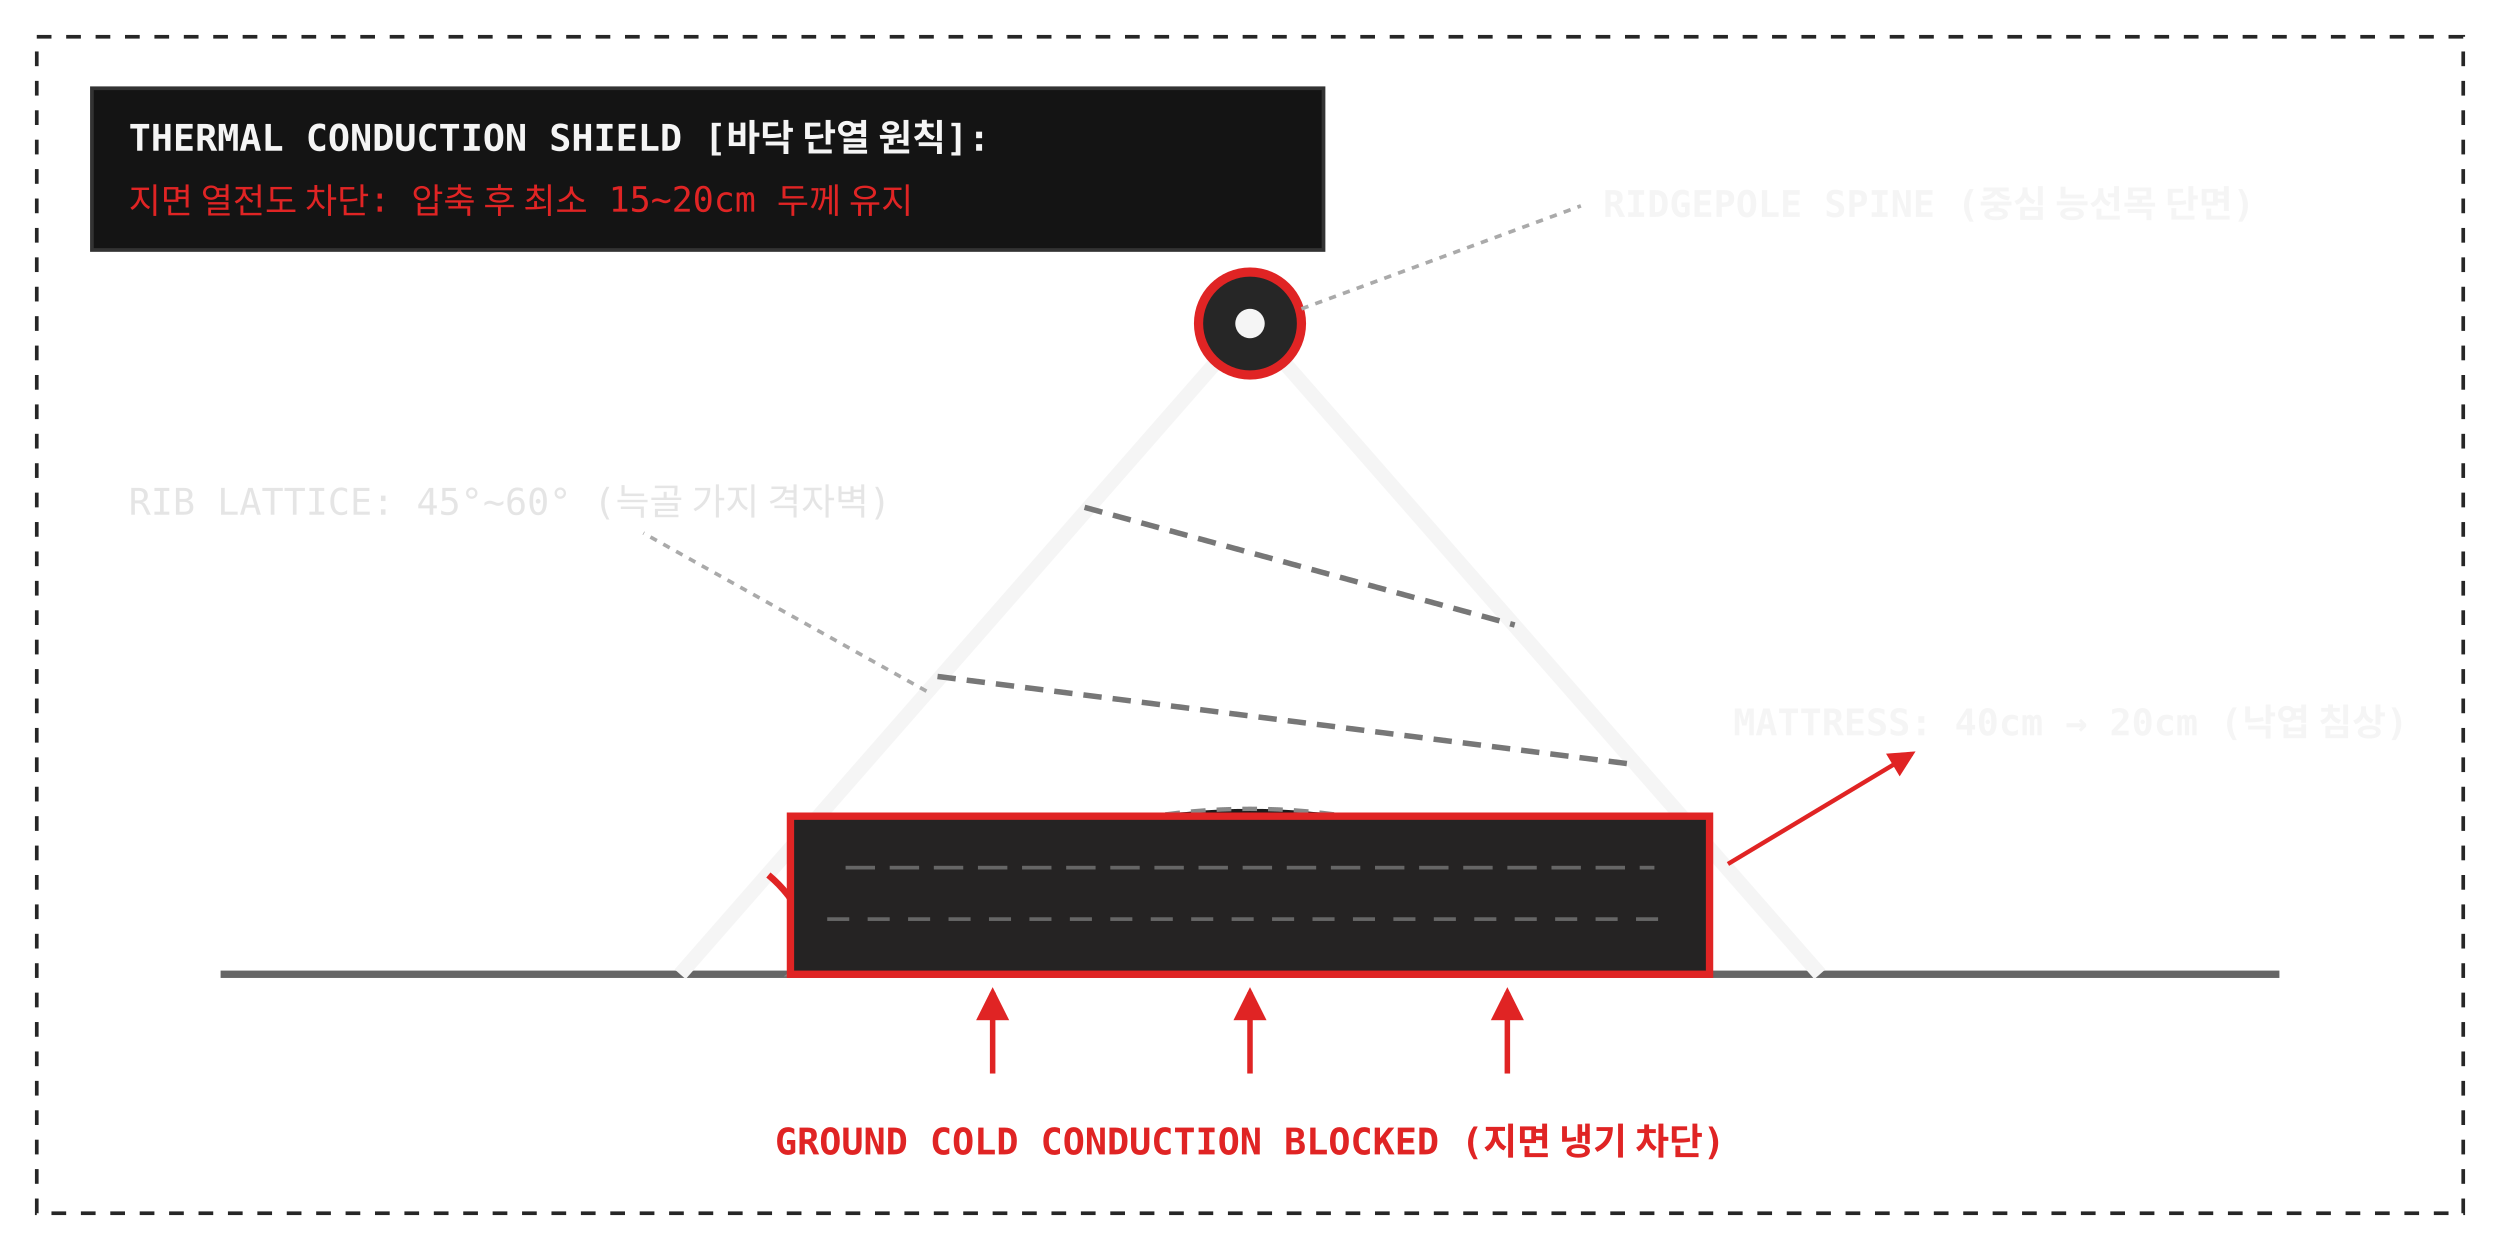
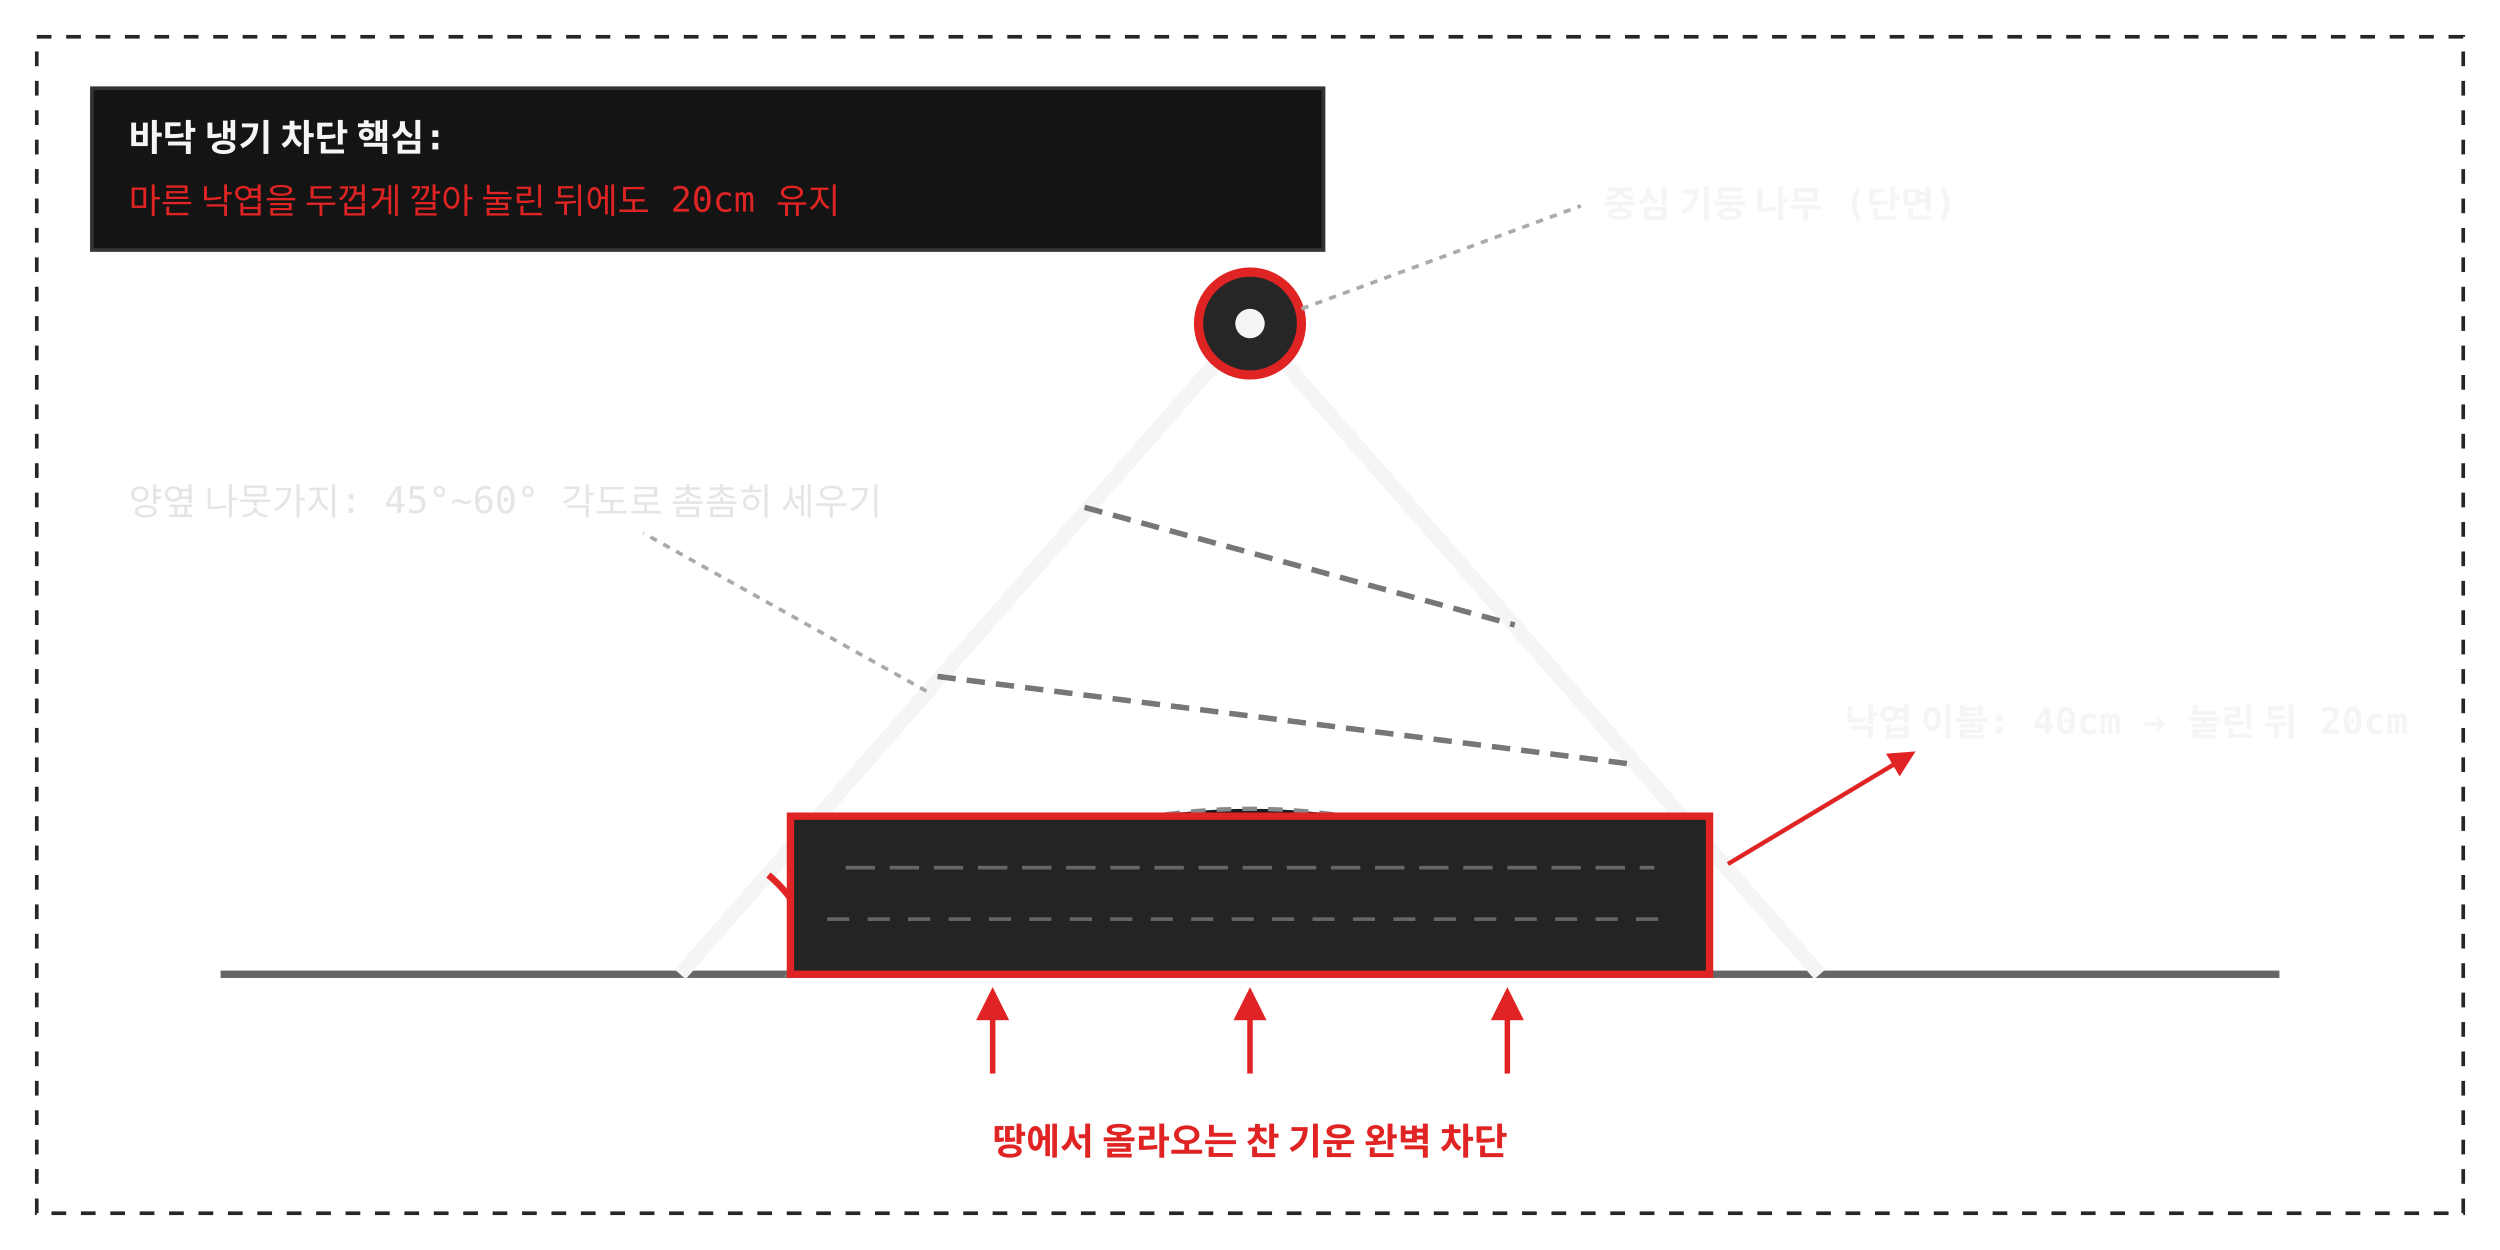
<svg xmlns="http://www.w3.org/2000/svg" viewBox="0 0 680 340" class="w-full max-w-2xl h-auto">
  <defs>
    <marker id="arrow-white" markerWidth="6" markerHeight="6" refX="5" refY="3" orient="auto">
      <path d="M0,0 L6,3 L0,6 Z" fill="#F5F5F5" />
    </marker>
    <marker id="arrow-red" markerWidth="6" markerHeight="6" refX="5" refY="3" orient="auto">
      <path d="M0,0 L6,3 L0,6 Z" fill="#E02424" />
    </marker>
  </defs>
  <rect x="10" y="10" width="660" height="320" fill="none" stroke="#262626" stroke-width="1" stroke-dasharray="4,4" />
  <rect x="25" y="24" width="335" height="44" fill="#141414" stroke="#333333" stroke-width="1" />
-   <text x="35" y="41" fill="#F5F5F5" font-family="'JetBrains Mono', monospace" font-size="10" font-weight="bold">THERMAL CONDUCTION SHIELD [바닥 단열 원칙]:</text>
-   <text x="35" y="58" fill="#E02424" font-family="'JetBrains Mono', monospace" font-size="9.5">지면 열전도 차단: 압축 후 최소 15~20cm 두께 유지</text>
+   <text x="35" y="41" fill="#F5F5F5" font-family="'JetBrains Mono', monospace" font-size="10" font-weight="bold">바닥 냉기 차단 핵심:</text>
+   <text x="35" y="58" fill="#E02424" font-family="'JetBrains Mono', monospace" font-size="9.5">마른 낙엽을 두껍게 깔아 눌린 뒤에도 20cm 유지</text>
  <line x1="60" y1="265" x2="620" y2="265" stroke="#666666" stroke-width="2" />
  <line x1="340" y1="88" x2="185" y2="265" stroke="#F5F5F5" stroke-width="4" />
  <line x1="340" y1="88" x2="495" y2="265" stroke="#F5F5F5" stroke-width="4" />
  <line x1="295" y1="138" x2="412" y2="170" stroke="#777777" stroke-width="1.5" stroke-dasharray="5,3" />
  <line x1="255" y1="184" x2="445" y2="208" stroke="#777777" stroke-width="1.5" stroke-dasharray="5,3" />
  <circle cx="340" cy="88" r="14" fill="#262626" stroke="#E02424" stroke-width="2.5" />
  <circle cx="340" cy="88" r="4" fill="#F5F5F5" />
  <line x1="354" y1="84" x2="430" y2="56" stroke="#AAAAAA" stroke-width="1" stroke-dasharray="2,2" />
-   <text x="436" y="59" fill="#F5F5F5" font-family="'JetBrains Mono', monospace" font-size="10" font-weight="bold">RIDGEPOLE SPINE (중심 능선목 단면)</text>
+   <text x="436" y="59" fill="#F5F5F5" font-family="'JetBrains Mono', monospace" font-size="10" font-weight="bold">중심 기둥 나무 (단면)</text>
  <path d="M 222,265 A 36 36 0 0 0 209,238" fill="none" stroke="#E02424" stroke-width="1.8" />
  <line x1="252" y1="188" x2="175" y2="145" stroke="#AAAAAA" stroke-width="1" stroke-dasharray="2,2" />
-   <text x="35" y="140" fill="#E5E5E5" font-family="'JetBrains Mono', monospace" font-size="10">RIB LATTICE: 45°~60° (늑골 가지 격자벽)</text>
+   <text x="35" y="140" fill="#E5E5E5" font-family="'JetBrains Mono', monospace" font-size="10">양옆 나뭇가지: 45°~60° 각도로 촘촘히 세우기</text>
  <path d="M 215,265 Q 340,175 465,265 Z" fill="#1c1b1b" stroke="#888888" stroke-width="1.2" stroke-dasharray="4,3" />
  <rect x="215" y="222" width="250" height="43" fill="#252323" stroke="#E02424" stroke-width="2" />
  <line x1="230" y1="236" x2="450" y2="236" stroke="#666666" stroke-width="1" stroke-dasharray="8,4" />
  <line x1="225" y1="250" x2="455" y2="250" stroke="#666666" stroke-width="1" stroke-dasharray="6,5" />
  <line x1="470" y1="235" x2="520" y2="205" stroke="#E02424" stroke-width="1.2" marker-end="url(#arrow-red)" />
-   <text x="655" y="200" fill="#F5F5F5" font-family="'JetBrains Mono', monospace" font-size="10" font-weight="bold" text-anchor="end">MATTRESS: 40cm → 20cm (낙엽 침상)</text>
+   <text x="655" y="200" fill="#F5F5F5" font-family="'JetBrains Mono', monospace" font-size="10" font-weight="bold" text-anchor="end">낙엽 이불: 40cm → 눌린 뒤 20cm</text>
  <line x1="270" y1="292" x2="270" y2="270" stroke="#E02424" stroke-width="1.5" marker-end="url(#arrow-red)" />
  <line x1="340" y1="292" x2="340" y2="270" stroke="#E02424" stroke-width="1.5" marker-end="url(#arrow-red)" />
  <line x1="410" y1="292" x2="410" y2="270" stroke="#E02424" stroke-width="1.5" marker-end="url(#arrow-red)" />
-   <text x="340" y="314" fill="#E02424" font-family="'JetBrains Mono', monospace" font-size="10" font-weight="bold" text-anchor="middle">GROUND COLD CONDUCTION BLOCKED (지면 냉기 차단)</text>
+   <text x="340" y="314" fill="#E02424" font-family="'JetBrains Mono', monospace" font-size="10" font-weight="bold" text-anchor="middle">땅에서 올라오는 찬 기운 완벽 차단</text>
</svg>
